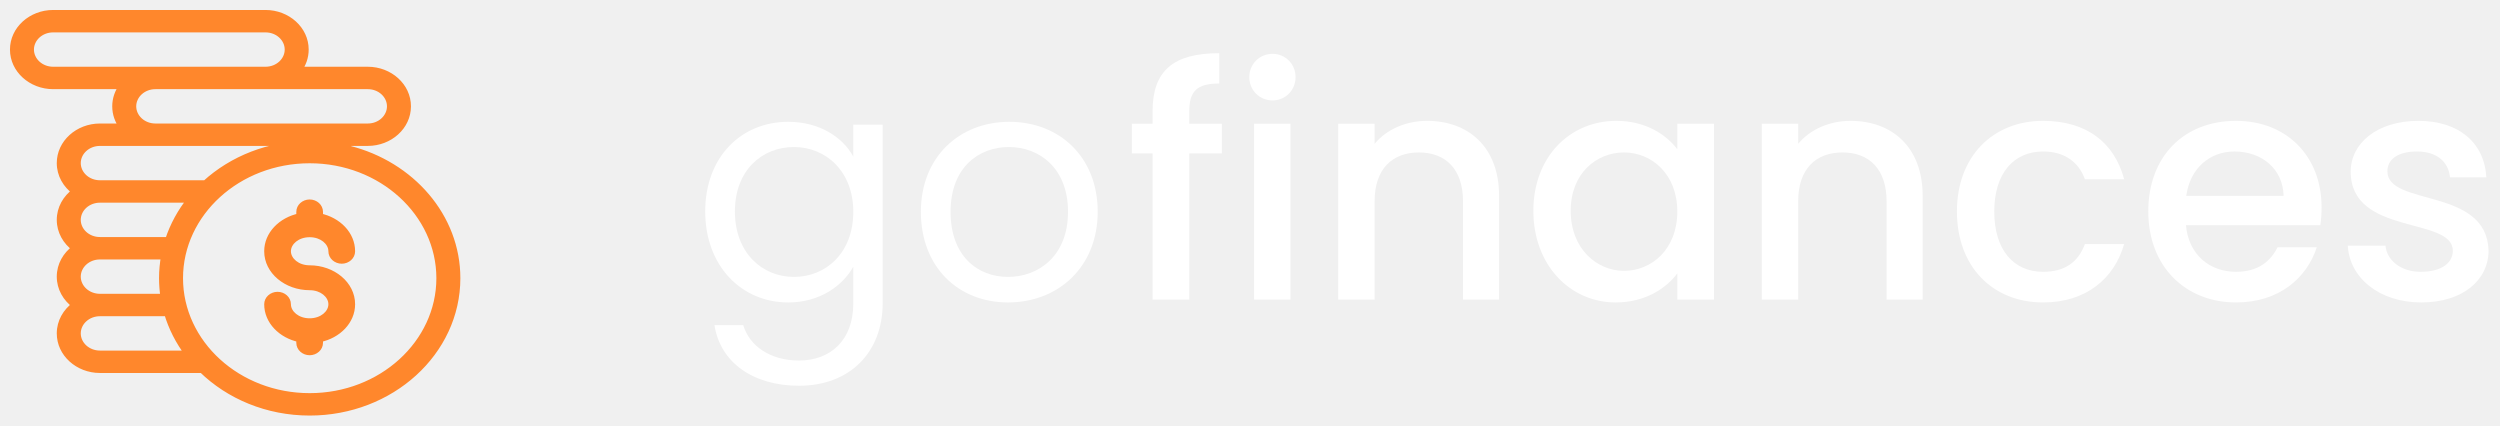
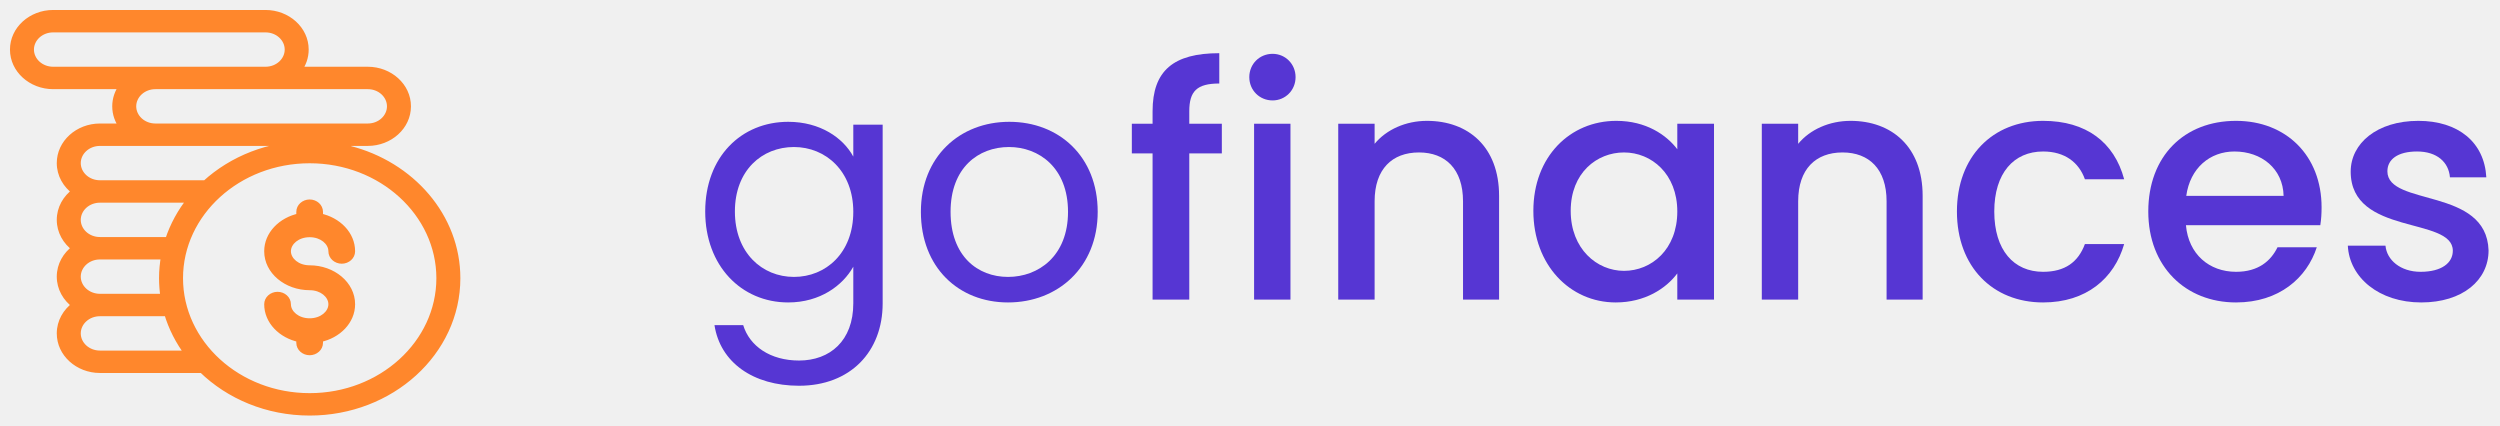
<svg xmlns="http://www.w3.org/2000/svg" width="188" height="32" viewBox="0 0 188 32" fill="none">
  <path fill-rule="evenodd" clip-rule="evenodd" d="M25.959 10.723C26.072 10.874 26.169 11.036 26.249 11.208C30.926 12.388 34.369 16.296 34.369 20.921C34.369 26.479 29.398 31 23.289 31C20.1 31 17.221 29.767 15.198 27.798H7.517C5.864 27.798 4.519 26.575 4.519 25.071C4.519 24.207 4.963 23.437 5.654 22.937C4.963 22.437 4.519 21.666 4.519 20.802C4.519 19.939 4.963 19.168 5.654 18.668C4.963 18.168 4.519 17.397 4.519 16.534C4.519 15.67 4.963 14.899 5.654 14.399C4.963 13.899 4.519 13.129 4.519 12.265C4.519 10.761 5.864 9.538 7.517 9.538H9.217C8.885 9.099 8.69 8.568 8.69 7.996C8.69 7.424 8.885 6.893 9.217 6.455H3.998C2.345 6.455 1 5.231 1 3.727C1 2.223 2.345 1 3.998 1H19.965C21.618 1 22.963 2.223 22.963 3.727C22.963 4.299 22.768 4.83 22.437 5.269H27.656C29.309 5.269 30.654 6.492 30.654 7.996C30.654 9.5 29.309 10.723 27.656 10.723H25.959ZM29.35 7.996C29.35 7.146 28.59 6.455 27.656 6.455H11.688C10.754 6.455 9.994 7.146 9.994 7.996C9.994 8.846 10.754 9.538 11.688 9.538H23.485H27.656C28.59 9.538 29.35 8.846 29.35 7.996ZM2.303 3.727C2.303 4.577 3.064 5.269 3.998 5.269H19.965C20.9 5.269 21.66 4.577 21.66 3.727C21.66 2.877 20.9 2.186 19.965 2.186H3.998C3.064 2.186 2.303 2.877 2.303 3.727ZM23.485 10.723H7.517C6.583 10.723 5.823 11.415 5.823 12.265C5.823 13.115 6.583 13.806 7.517 13.806H15.449C17.456 11.976 20.23 10.842 23.289 10.842C23.604 10.842 23.916 10.855 24.224 10.878C23.999 10.779 23.747 10.723 23.485 10.723ZM14.335 14.992H7.517C6.583 14.992 5.823 15.684 5.823 16.534C5.823 17.384 6.583 18.075 7.517 18.075H12.66C13.024 16.954 13.595 15.914 14.335 14.992ZM12.361 19.261H7.517C6.583 19.261 5.823 19.952 5.823 20.802C5.823 21.652 6.583 22.344 7.517 22.344H12.321C12.248 21.879 12.21 21.404 12.21 20.921C12.21 20.355 12.262 19.801 12.361 19.261ZM5.823 25.071C5.823 25.921 6.583 26.613 7.517 26.613H14.151C13.45 25.684 12.916 24.645 12.587 23.53H7.517C6.583 23.53 5.823 24.221 5.823 25.071ZM13.513 20.921C13.513 25.825 17.899 29.814 23.289 29.814C28.68 29.814 33.065 25.825 33.065 20.921C33.065 16.017 28.68 12.028 23.289 12.028C17.899 12.028 13.513 16.017 13.513 20.921ZM21.627 18.895C21.627 19.615 22.371 20.201 23.286 20.201C25.033 20.201 26.454 21.403 26.454 22.88C26.454 24.137 25.424 25.194 24.04 25.481V25.778C24.04 26.157 23.703 26.464 23.286 26.464C22.87 26.464 22.532 26.157 22.532 25.778V25.481C21.148 25.194 20.118 24.137 20.118 22.88C20.118 22.501 20.456 22.194 20.873 22.194C21.289 22.194 21.627 22.501 21.627 22.88C21.627 23.6 22.371 24.186 23.286 24.186C24.201 24.186 24.945 23.6 24.945 22.88C24.945 22.159 24.201 21.573 23.286 21.573C21.539 21.573 20.118 20.372 20.118 18.895C20.118 17.637 21.148 16.58 22.532 16.293V15.936C22.532 15.557 22.87 15.25 23.286 15.25C23.703 15.25 24.04 15.557 24.04 15.936V16.293C25.424 16.58 26.454 17.637 26.454 18.895C26.454 19.273 26.116 19.581 25.7 19.581C25.283 19.581 24.945 19.273 24.945 18.895C24.945 18.174 24.201 17.588 23.286 17.588C22.371 17.588 21.627 18.174 21.627 18.895Z" fill="#FF872C" />
  <path d="M26.249 11.208L26.022 11.312L26.072 11.421L26.187 11.45L26.249 11.208ZM25.959 10.723V10.473H25.458L25.759 10.874L25.959 10.723ZM15.198 27.798L15.372 27.619L15.3 27.548H15.198V27.798ZM5.654 22.937L5.801 23.139L6.081 22.937L5.801 22.734L5.654 22.937ZM5.654 18.668L5.801 18.87L6.081 18.668L5.801 18.465L5.654 18.668ZM5.654 14.399L5.801 14.602L6.081 14.399L5.801 14.197L5.654 14.399ZM9.217 9.538V9.788H9.72L9.416 9.387L9.217 9.538ZM9.217 6.455L9.416 6.605L9.719 6.205H9.217V6.455ZM22.437 5.269L22.237 5.118L21.934 5.519H22.437V5.269ZM15.449 13.806V14.056H15.546L15.617 13.991L15.449 13.806ZM24.224 10.878L24.205 11.127L24.325 10.649L24.224 10.878ZM14.335 14.992L14.53 15.149L14.857 14.742H14.335V14.992ZM12.66 18.075V18.325H12.842L12.898 18.152L12.66 18.075ZM12.361 19.261L12.607 19.306L12.661 19.011H12.361V19.261ZM12.321 22.344V22.594H12.613L12.568 22.305L12.321 22.344ZM14.151 26.613V26.863H14.652L14.35 26.462L14.151 26.613ZM12.587 23.53L12.827 23.459L12.774 23.28H12.587V23.53ZM24.04 25.481L23.99 25.236L23.79 25.278V25.481H24.04ZM22.532 25.481H22.782V25.278L22.583 25.236L22.532 25.481ZM22.532 16.293L22.583 16.538L22.782 16.497V16.293H22.532ZM24.04 16.293H23.79V16.497L23.99 16.538L24.04 16.293ZM26.476 11.103C26.389 10.915 26.282 10.737 26.159 10.573L25.759 10.874C25.862 11.01 25.95 11.157 26.022 11.312L26.476 11.103ZM34.619 20.921C34.619 16.164 31.08 12.169 26.31 10.965L26.187 11.45C30.771 12.607 34.119 16.427 34.119 20.921H34.619ZM23.289 31.25C29.514 31.25 34.619 26.638 34.619 20.921H34.119C34.119 26.319 29.283 30.75 23.289 30.75V31.25ZM15.024 27.977C17.094 29.992 20.035 31.25 23.289 31.25V30.75C20.164 30.75 17.349 29.542 15.372 27.619L15.024 27.977ZM7.517 28.048H15.198V27.548H7.517V28.048ZM4.269 25.071C4.269 26.735 5.749 28.048 7.517 28.048V27.548C5.98 27.548 4.769 26.415 4.769 25.071H4.269ZM5.508 22.734C4.76 23.276 4.269 24.118 4.269 25.071H4.769C4.769 24.297 5.167 23.598 5.801 23.139L5.508 22.734ZM4.269 20.802C4.269 21.756 4.76 22.598 5.508 23.139L5.801 22.734C5.167 22.275 4.769 21.576 4.769 20.802H4.269ZM5.508 18.465C4.76 19.007 4.269 19.849 4.269 20.802H4.769C4.769 20.028 5.167 19.329 5.801 18.87L5.508 18.465ZM4.269 16.534C4.269 17.487 4.76 18.329 5.508 18.87L5.801 18.465C5.167 18.007 4.769 17.308 4.769 16.534H4.269ZM5.508 14.197C4.76 14.738 4.269 15.58 4.269 16.534H4.769C4.769 15.759 5.167 15.06 5.801 14.602L5.508 14.197ZM4.269 12.265C4.269 13.218 4.76 14.06 5.508 14.602L5.801 14.197C5.167 13.738 4.769 13.039 4.769 12.265H4.269ZM7.517 9.288C5.749 9.288 4.269 10.601 4.269 12.265H4.769C4.769 10.921 5.98 9.788 7.517 9.788V9.288ZM9.217 9.288H7.517V9.788H9.217V9.288ZM8.44 7.996C8.44 8.626 8.655 9.209 9.018 9.688L9.416 9.387C9.115 8.988 8.94 8.509 8.94 7.996H8.44ZM9.018 6.304C8.655 6.783 8.44 7.366 8.44 7.996H8.94C8.94 7.483 9.115 7.004 9.416 6.605L9.018 6.304ZM3.998 6.705H9.217V6.205H3.998V6.705ZM0.75 3.727C0.75 5.391 2.23 6.705 3.998 6.705V6.205C2.46 6.205 1.25 5.071 1.25 3.727H0.75ZM3.998 0.75C2.23 0.75 0.75 2.064 0.75 3.727H1.25C1.25 2.383 2.46 1.25 3.998 1.25V0.75ZM19.965 0.75H3.998V1.25H19.965V0.75ZM23.213 3.727C23.213 2.064 21.734 0.75 19.965 0.75V1.25C21.503 1.25 22.713 2.383 22.713 3.727H23.213ZM22.636 5.42C22.998 4.94 23.213 4.357 23.213 3.727H22.713C22.713 4.241 22.539 4.719 22.237 5.118L22.636 5.42ZM27.656 5.019H22.437V5.519H27.656V5.019ZM30.904 7.996C30.904 6.332 29.424 5.019 27.656 5.019V5.519C29.194 5.519 30.404 6.652 30.404 7.996H30.904ZM27.656 10.973C29.424 10.973 30.904 9.66 30.904 7.996H30.404C30.404 9.34 29.194 10.473 27.656 10.473V10.973ZM25.959 10.973H27.656V10.473H25.959V10.973ZM27.656 6.705C28.475 6.705 29.1 7.306 29.1 7.996H29.6C29.6 6.986 28.706 6.205 27.656 6.205V6.705ZM11.688 6.705H27.656V6.205H11.688V6.705ZM10.244 7.996C10.244 7.306 10.869 6.705 11.688 6.705V6.205C10.639 6.205 9.744 6.986 9.744 7.996H10.244ZM11.688 9.288C10.869 9.288 10.244 8.686 10.244 7.996H9.744C9.744 9.006 10.639 9.788 11.688 9.788V9.288ZM23.485 9.288H11.688V9.788H23.485V9.288ZM27.656 9.288H23.485V9.788H27.656V9.288ZM29.1 7.996C29.1 8.686 28.475 9.288 27.656 9.288V9.788C28.706 9.788 29.6 9.006 29.6 7.996H29.1ZM3.998 5.019C3.179 5.019 2.553 4.417 2.553 3.727H2.053C2.053 4.737 2.948 5.519 3.998 5.519V5.019ZM19.965 5.019H3.998V5.519H19.965V5.019ZM21.41 3.727C21.41 4.417 20.785 5.019 19.965 5.019V5.519C21.015 5.519 21.91 4.737 21.91 3.727H21.41ZM19.965 2.436C20.785 2.436 21.41 3.037 21.41 3.727H21.91C21.91 2.718 21.015 1.936 19.965 1.936V2.436ZM3.998 2.436H19.965V1.936H3.998V2.436ZM2.553 3.727C2.553 3.037 3.179 2.436 3.998 2.436V1.936C2.948 1.936 2.053 2.718 2.053 3.727H2.553ZM7.517 10.973H23.485V10.473H7.517V10.973ZM6.073 12.265C6.073 11.575 6.698 10.973 7.517 10.973V10.473C6.468 10.473 5.573 11.255 5.573 12.265H6.073ZM7.517 13.556C6.698 13.556 6.073 12.955 6.073 12.265H5.573C5.573 13.275 6.468 14.056 7.517 14.056V13.556ZM15.449 13.556H7.517V14.056H15.449V13.556ZM23.289 10.592C20.168 10.592 17.334 11.749 15.28 13.622L15.617 13.991C17.578 12.203 20.292 11.092 23.289 11.092V10.592ZM24.243 10.629C23.929 10.605 23.611 10.592 23.289 10.592V11.092C23.598 11.092 23.903 11.104 24.205 11.127L24.243 10.629ZM23.485 10.973C23.712 10.973 23.929 11.021 24.123 11.107L24.325 10.649C24.068 10.536 23.782 10.473 23.485 10.473V10.973ZM7.517 15.242H14.335V14.742H7.517V15.242ZM6.073 16.534C6.073 15.843 6.698 15.242 7.517 15.242V14.742C6.468 14.742 5.573 15.524 5.573 16.534H6.073ZM7.517 17.825C6.698 17.825 6.073 17.224 6.073 16.534H5.573C5.573 17.543 6.468 18.325 7.517 18.325V17.825ZM12.66 17.825H7.517V18.325H12.66V17.825ZM14.14 14.836C13.383 15.78 12.796 16.847 12.422 17.998L12.898 18.152C13.252 17.061 13.809 16.048 14.53 15.149L14.14 14.836ZM7.517 19.511H12.361V19.011H7.517V19.511ZM6.073 20.802C6.073 20.112 6.698 19.511 7.517 19.511V19.011C6.468 19.011 5.573 19.793 5.573 20.802H6.073ZM7.517 22.094C6.698 22.094 6.073 21.492 6.073 20.802H5.573C5.573 21.812 6.468 22.594 7.517 22.594V22.094ZM12.321 22.094H7.517V22.594H12.321V22.094ZM11.96 20.921C11.96 21.417 11.999 21.905 12.074 22.382L12.568 22.305C12.497 21.853 12.46 21.391 12.46 20.921H11.96ZM12.115 19.216C12.014 19.771 11.96 20.34 11.96 20.921H12.46C12.46 20.371 12.511 19.832 12.607 19.306L12.115 19.216ZM7.517 26.363C6.698 26.363 6.073 25.761 6.073 25.071H5.573C5.573 26.081 6.468 26.863 7.517 26.863V26.363ZM14.151 26.363H7.517V26.863H14.151V26.363ZM12.347 23.6C12.685 24.746 13.233 25.812 13.951 26.763L14.35 26.462C13.667 25.557 13.147 24.544 12.827 23.459L12.347 23.6ZM7.517 23.78H12.587V23.28H7.517V23.78ZM6.073 25.071C6.073 24.381 6.698 23.78 7.517 23.78V23.28C6.468 23.28 5.573 24.061 5.573 25.071H6.073ZM23.289 29.564C18.014 29.564 13.763 25.665 13.763 20.921H13.263C13.263 25.985 17.784 30.064 23.289 30.064V29.564ZM32.815 20.921C32.815 25.665 28.564 29.564 23.289 29.564V30.064C28.795 30.064 33.315 25.985 33.315 20.921H32.815ZM23.289 12.278C28.564 12.278 32.815 16.177 32.815 20.921H33.315C33.315 15.857 28.795 11.778 23.289 11.778V12.278ZM13.763 20.921C13.763 16.177 18.014 12.278 23.289 12.278V11.778C17.784 11.778 13.263 15.857 13.263 20.921H13.763ZM23.286 19.951C22.45 19.951 21.877 19.424 21.877 18.895H21.377C21.377 19.805 22.292 20.451 23.286 20.451V19.951ZM26.704 22.88C26.704 21.227 25.13 19.951 23.286 19.951V20.451C24.936 20.451 26.204 21.578 26.204 22.88H26.704ZM24.091 25.726C25.559 25.422 26.704 24.285 26.704 22.88H26.204C26.204 23.989 25.289 24.967 23.99 25.236L24.091 25.726ZM24.29 25.778V25.481H23.79V25.778H24.29ZM23.286 26.714C23.818 26.714 24.29 26.316 24.29 25.778H23.79C23.79 25.997 23.587 26.214 23.286 26.214V26.714ZM22.282 25.778C22.282 26.316 22.754 26.714 23.286 26.714V26.214C22.985 26.214 22.782 25.997 22.782 25.778H22.282ZM22.282 25.481V25.778H22.782V25.481H22.282ZM19.868 22.88C19.868 24.285 21.013 25.422 22.481 25.726L22.583 25.236C21.283 24.967 20.368 23.989 20.368 22.88H19.868ZM20.873 21.944C20.341 21.944 19.868 22.341 19.868 22.88H20.368C20.368 22.661 20.571 22.444 20.873 22.444V21.944ZM21.877 22.88C21.877 22.341 21.404 21.944 20.873 21.944V22.444C21.174 22.444 21.377 22.661 21.377 22.88H21.877ZM23.286 23.936C22.45 23.936 21.877 23.41 21.877 22.88H21.377C21.377 23.791 22.292 24.436 23.286 24.436V23.936ZM24.695 22.88C24.695 23.41 24.122 23.936 23.286 23.936V24.436C24.28 24.436 25.195 23.791 25.195 22.88H24.695ZM23.286 21.823C24.122 21.823 24.695 22.35 24.695 22.88H25.195C25.195 21.969 24.28 21.323 23.286 21.323V21.823ZM19.868 18.895C19.868 20.547 21.442 21.823 23.286 21.823V21.323C21.637 21.323 20.368 20.196 20.368 18.895H19.868ZM22.481 16.048C21.013 16.353 19.868 17.489 19.868 18.895H20.368C20.368 17.785 21.283 16.807 22.583 16.538L22.481 16.048ZM22.282 15.936V16.293H22.782V15.936H22.282ZM23.286 15C22.754 15 22.282 15.397 22.282 15.936H22.782C22.782 15.717 22.985 15.5 23.286 15.5V15ZM24.29 15.936C24.29 15.397 23.818 15 23.286 15V15.5C23.587 15.5 23.79 15.717 23.79 15.936H24.29ZM24.29 16.293V15.936H23.79V16.293H24.29ZM26.704 18.895C26.704 17.489 25.559 16.353 24.091 16.048L23.99 16.538C25.289 16.807 26.204 17.785 26.204 18.895H26.704ZM25.7 19.831C26.232 19.831 26.704 19.433 26.704 18.895H26.204C26.204 19.113 26.001 19.331 25.7 19.331V19.831ZM24.695 18.895C24.695 19.433 25.168 19.831 25.7 19.831V19.331C25.398 19.331 25.195 19.113 25.195 18.895H24.695ZM23.286 17.838C24.122 17.838 24.695 18.364 24.695 18.895H25.195C25.195 17.984 24.28 17.338 23.286 17.338V17.838ZM21.877 18.895C21.877 18.364 22.45 17.838 23.286 17.838V17.338C22.292 17.338 21.377 17.984 21.377 18.895H21.877Z" fill="#FF872C" />
-   <path d="M53.032 15.904C53.032 19.984 55.744 22.744 59.272 22.744C61.672 22.744 63.376 21.472 64.168 20.056V22.816C64.168 25.624 62.416 27.112 60.088 27.112C57.928 27.112 56.368 26.032 55.888 24.448H53.728C54.16 27.256 56.632 29.008 60.088 29.008C63.952 29.008 66.376 26.44 66.376 22.816V9.376H64.168V11.776C63.4 10.36 61.672 9.16 59.272 9.16C55.744 9.16 53.032 11.8 53.032 15.904ZM64.168 15.928C64.168 19.024 62.104 20.824 59.704 20.824C57.304 20.824 55.264 19 55.264 15.904C55.264 12.808 57.304 11.056 59.704 11.056C62.104 11.056 64.168 12.88 64.168 15.928Z" fill="white" />
-   <path d="M82.547 15.928C82.547 11.776 79.643 9.16 75.899 9.16C72.179 9.16 69.251 11.776 69.251 15.928C69.251 20.104 72.083 22.744 75.803 22.744C79.547 22.744 82.547 20.104 82.547 15.928ZM71.483 15.928C71.483 12.616 73.571 11.056 75.875 11.056C78.131 11.056 80.315 12.616 80.315 15.928C80.315 19.264 78.083 20.824 75.803 20.824C73.523 20.824 71.483 19.264 71.483 15.928Z" fill="white" />
-   <path d="M86.674 22.528H89.434V11.536H91.882V9.304H89.434V8.368C89.434 6.856 90.01 6.28 91.69 6.28V4C88.234 4 86.674 5.32 86.674 8.368V9.304H85.114V11.536H86.674V22.528Z" fill="white" />
-   <path d="M94.307 22.528H97.043V9.304H94.307V22.528ZM95.699 7.552C96.659 7.552 97.427 6.784 97.427 5.8C97.427 4.816 96.659 4.048 95.699 4.048C94.715 4.048 93.947 4.816 93.947 5.8C93.947 6.784 94.715 7.552 95.699 7.552Z" fill="white" />
-   <path d="M110.019 22.528H112.731V14.728C112.731 11.032 110.403 9.088 107.307 9.088C105.723 9.088 104.259 9.736 103.371 10.816V9.304H100.635V22.528H103.371V15.136C103.371 12.712 104.691 11.464 106.707 11.464C108.699 11.464 110.019 12.712 110.019 15.136V22.528Z" fill="white" />
-   <path d="M115.309 15.856C115.309 19.936 118.069 22.744 121.501 22.744C123.709 22.744 125.293 21.688 126.133 20.56V22.528H128.893V9.304H126.133V11.224C125.317 10.144 123.781 9.088 121.549 9.088C118.069 9.088 115.309 11.776 115.309 15.856ZM126.133 15.904C126.133 18.76 124.189 20.368 122.125 20.368C120.085 20.368 118.117 18.712 118.117 15.856C118.117 13 120.085 11.464 122.125 11.464C124.189 11.464 126.133 13.072 126.133 15.904Z" fill="white" />
-   <path d="M141.871 22.528H144.583V14.728C144.583 11.032 142.255 9.088 139.159 9.088C137.575 9.088 136.111 9.736 135.223 10.816V9.304H132.487V22.528H135.223V15.136C135.223 12.712 136.543 11.464 138.559 11.464C140.551 11.464 141.871 12.712 141.871 15.136V22.528Z" fill="white" />
-   <path d="M147.161 15.904C147.161 20.056 149.849 22.744 153.641 22.744C156.881 22.744 158.993 20.944 159.737 18.352H156.785C156.281 19.72 155.273 20.44 153.641 20.44C151.433 20.44 149.969 18.808 149.969 15.904C149.969 13.024 151.433 11.392 153.641 11.392C155.273 11.392 156.329 12.208 156.785 13.48H159.737C158.993 10.696 156.881 9.088 153.641 9.088C149.849 9.088 147.161 11.776 147.161 15.904Z" fill="white" />
-   <path d="M168.031 11.392C170.071 11.392 171.679 12.688 171.727 14.728H164.407C164.695 12.64 166.183 11.392 168.031 11.392ZM174.223 18.592H171.271C170.767 19.624 169.831 20.44 168.151 20.44C166.135 20.44 164.575 19.12 164.383 16.936H174.487C174.559 16.48 174.583 16.048 174.583 15.592C174.583 11.704 171.919 9.088 168.151 9.088C164.239 9.088 161.551 11.752 161.551 15.904C161.551 20.056 164.359 22.744 168.151 22.744C171.391 22.744 173.479 20.896 174.223 18.592Z" fill="white" />
-   <path d="M187.14 18.832C186.996 14.056 179.532 15.544 179.532 12.88C179.532 11.992 180.3 11.392 181.764 11.392C183.252 11.392 184.14 12.184 184.236 13.336H186.972C186.828 10.696 184.86 9.088 181.86 9.088C178.74 9.088 176.772 10.792 176.772 12.904C176.772 17.752 184.452 16.264 184.452 18.856C184.452 19.768 183.612 20.44 182.028 20.44C180.516 20.44 179.484 19.552 179.388 18.472H176.556C176.676 20.872 178.908 22.744 182.076 22.744C185.196 22.744 187.14 21.064 187.14 18.832Z" fill="white" />
+   <path d="M53.032 15.904C53.032 19.984 55.744 22.744 59.272 22.744C61.672 22.744 63.376 21.472 64.168 20.056V22.816C64.168 25.624 62.416 27.112 60.088 27.112C57.928 27.112 56.368 26.032 55.888 24.448H53.728C54.16 27.256 56.632 29.008 60.088 29.008C63.952 29.008 66.376 26.44 66.376 22.816V9.376H64.168V11.776C63.4 10.36 61.672 9.16 59.272 9.16C55.744 9.16 53.032 11.8 53.032 15.904ZM64.168 15.928C64.168 19.024 62.104 20.824 59.704 20.824C57.304 20.824 55.264 19 55.264 15.904C55.264 12.808 57.304 11.056 59.704 11.056C62.104 11.056 64.168 12.88 64.168 15.928Z" fill="#5636d3" />
+   <path d="M82.547 15.928C82.547 11.776 79.643 9.16 75.899 9.16C72.179 9.16 69.251 11.776 69.251 15.928C69.251 20.104 72.083 22.744 75.803 22.744C79.547 22.744 82.547 20.104 82.547 15.928ZM71.483 15.928C71.483 12.616 73.571 11.056 75.875 11.056C78.131 11.056 80.315 12.616 80.315 15.928C80.315 19.264 78.083 20.824 75.803 20.824C73.523 20.824 71.483 19.264 71.483 15.928Z" fill="#5636d3" />
+   <path d="M86.674 22.528H89.434V11.536H91.882V9.304H89.434V8.368C89.434 6.856 90.01 6.28 91.69 6.28V4C88.234 4 86.674 5.32 86.674 8.368V9.304H85.114V11.536H86.674V22.528Z" fill="#5636d3" />
+   <path d="M94.307 22.528H97.043V9.304H94.307V22.528ZM95.699 7.552C96.659 7.552 97.427 6.784 97.427 5.8C97.427 4.816 96.659 4.048 95.699 4.048C94.715 4.048 93.947 4.816 93.947 5.8C93.947 6.784 94.715 7.552 95.699 7.552Z" fill="#5636d3" />
+   <path d="M110.019 22.528H112.731V14.728C112.731 11.032 110.403 9.088 107.307 9.088C105.723 9.088 104.259 9.736 103.371 10.816V9.304H100.635V22.528H103.371V15.136C103.371 12.712 104.691 11.464 106.707 11.464C108.699 11.464 110.019 12.712 110.019 15.136V22.528Z" fill="#5636d3" />
+   <path d="M115.309 15.856C115.309 19.936 118.069 22.744 121.501 22.744C123.709 22.744 125.293 21.688 126.133 20.56V22.528H128.893V9.304H126.133V11.224C125.317 10.144 123.781 9.088 121.549 9.088C118.069 9.088 115.309 11.776 115.309 15.856ZM126.133 15.904C126.133 18.76 124.189 20.368 122.125 20.368C120.085 20.368 118.117 18.712 118.117 15.856C118.117 13 120.085 11.464 122.125 11.464C124.189 11.464 126.133 13.072 126.133 15.904Z" fill="#5636d3" />
+   <path d="M141.871 22.528H144.583V14.728C144.583 11.032 142.255 9.088 139.159 9.088C137.575 9.088 136.111 9.736 135.223 10.816V9.304H132.487V22.528H135.223V15.136C135.223 12.712 136.543 11.464 138.559 11.464C140.551 11.464 141.871 12.712 141.871 15.136V22.528Z" fill="#5636d3" />
+   <path d="M147.161 15.904C147.161 20.056 149.849 22.744 153.641 22.744C156.881 22.744 158.993 20.944 159.737 18.352H156.785C156.281 19.72 155.273 20.44 153.641 20.44C151.433 20.44 149.969 18.808 149.969 15.904C149.969 13.024 151.433 11.392 153.641 11.392C155.273 11.392 156.329 12.208 156.785 13.48H159.737C158.993 10.696 156.881 9.088 153.641 9.088C149.849 9.088 147.161 11.776 147.161 15.904Z" fill="#5636d3" />
+   <path d="M168.031 11.392C170.071 11.392 171.679 12.688 171.727 14.728H164.407C164.695 12.64 166.183 11.392 168.031 11.392ZM174.223 18.592H171.271C170.767 19.624 169.831 20.44 168.151 20.44C166.135 20.44 164.575 19.12 164.383 16.936H174.487C174.559 16.48 174.583 16.048 174.583 15.592C174.583 11.704 171.919 9.088 168.151 9.088C164.239 9.088 161.551 11.752 161.551 15.904C161.551 20.056 164.359 22.744 168.151 22.744C171.391 22.744 173.479 20.896 174.223 18.592Z" fill="#5636d3" />
+   <path d="M187.14 18.832C186.996 14.056 179.532 15.544 179.532 12.88C179.532 11.992 180.3 11.392 181.764 11.392C183.252 11.392 184.14 12.184 184.236 13.336H186.972C186.828 10.696 184.86 9.088 181.86 9.088C178.74 9.088 176.772 10.792 176.772 12.904C176.772 17.752 184.452 16.264 184.452 18.856C184.452 19.768 183.612 20.44 182.028 20.44C180.516 20.44 179.484 19.552 179.388 18.472H176.556C176.676 20.872 178.908 22.744 182.076 22.744C185.196 22.744 187.14 21.064 187.14 18.832Z" fill="#5636d3" />
</svg>
